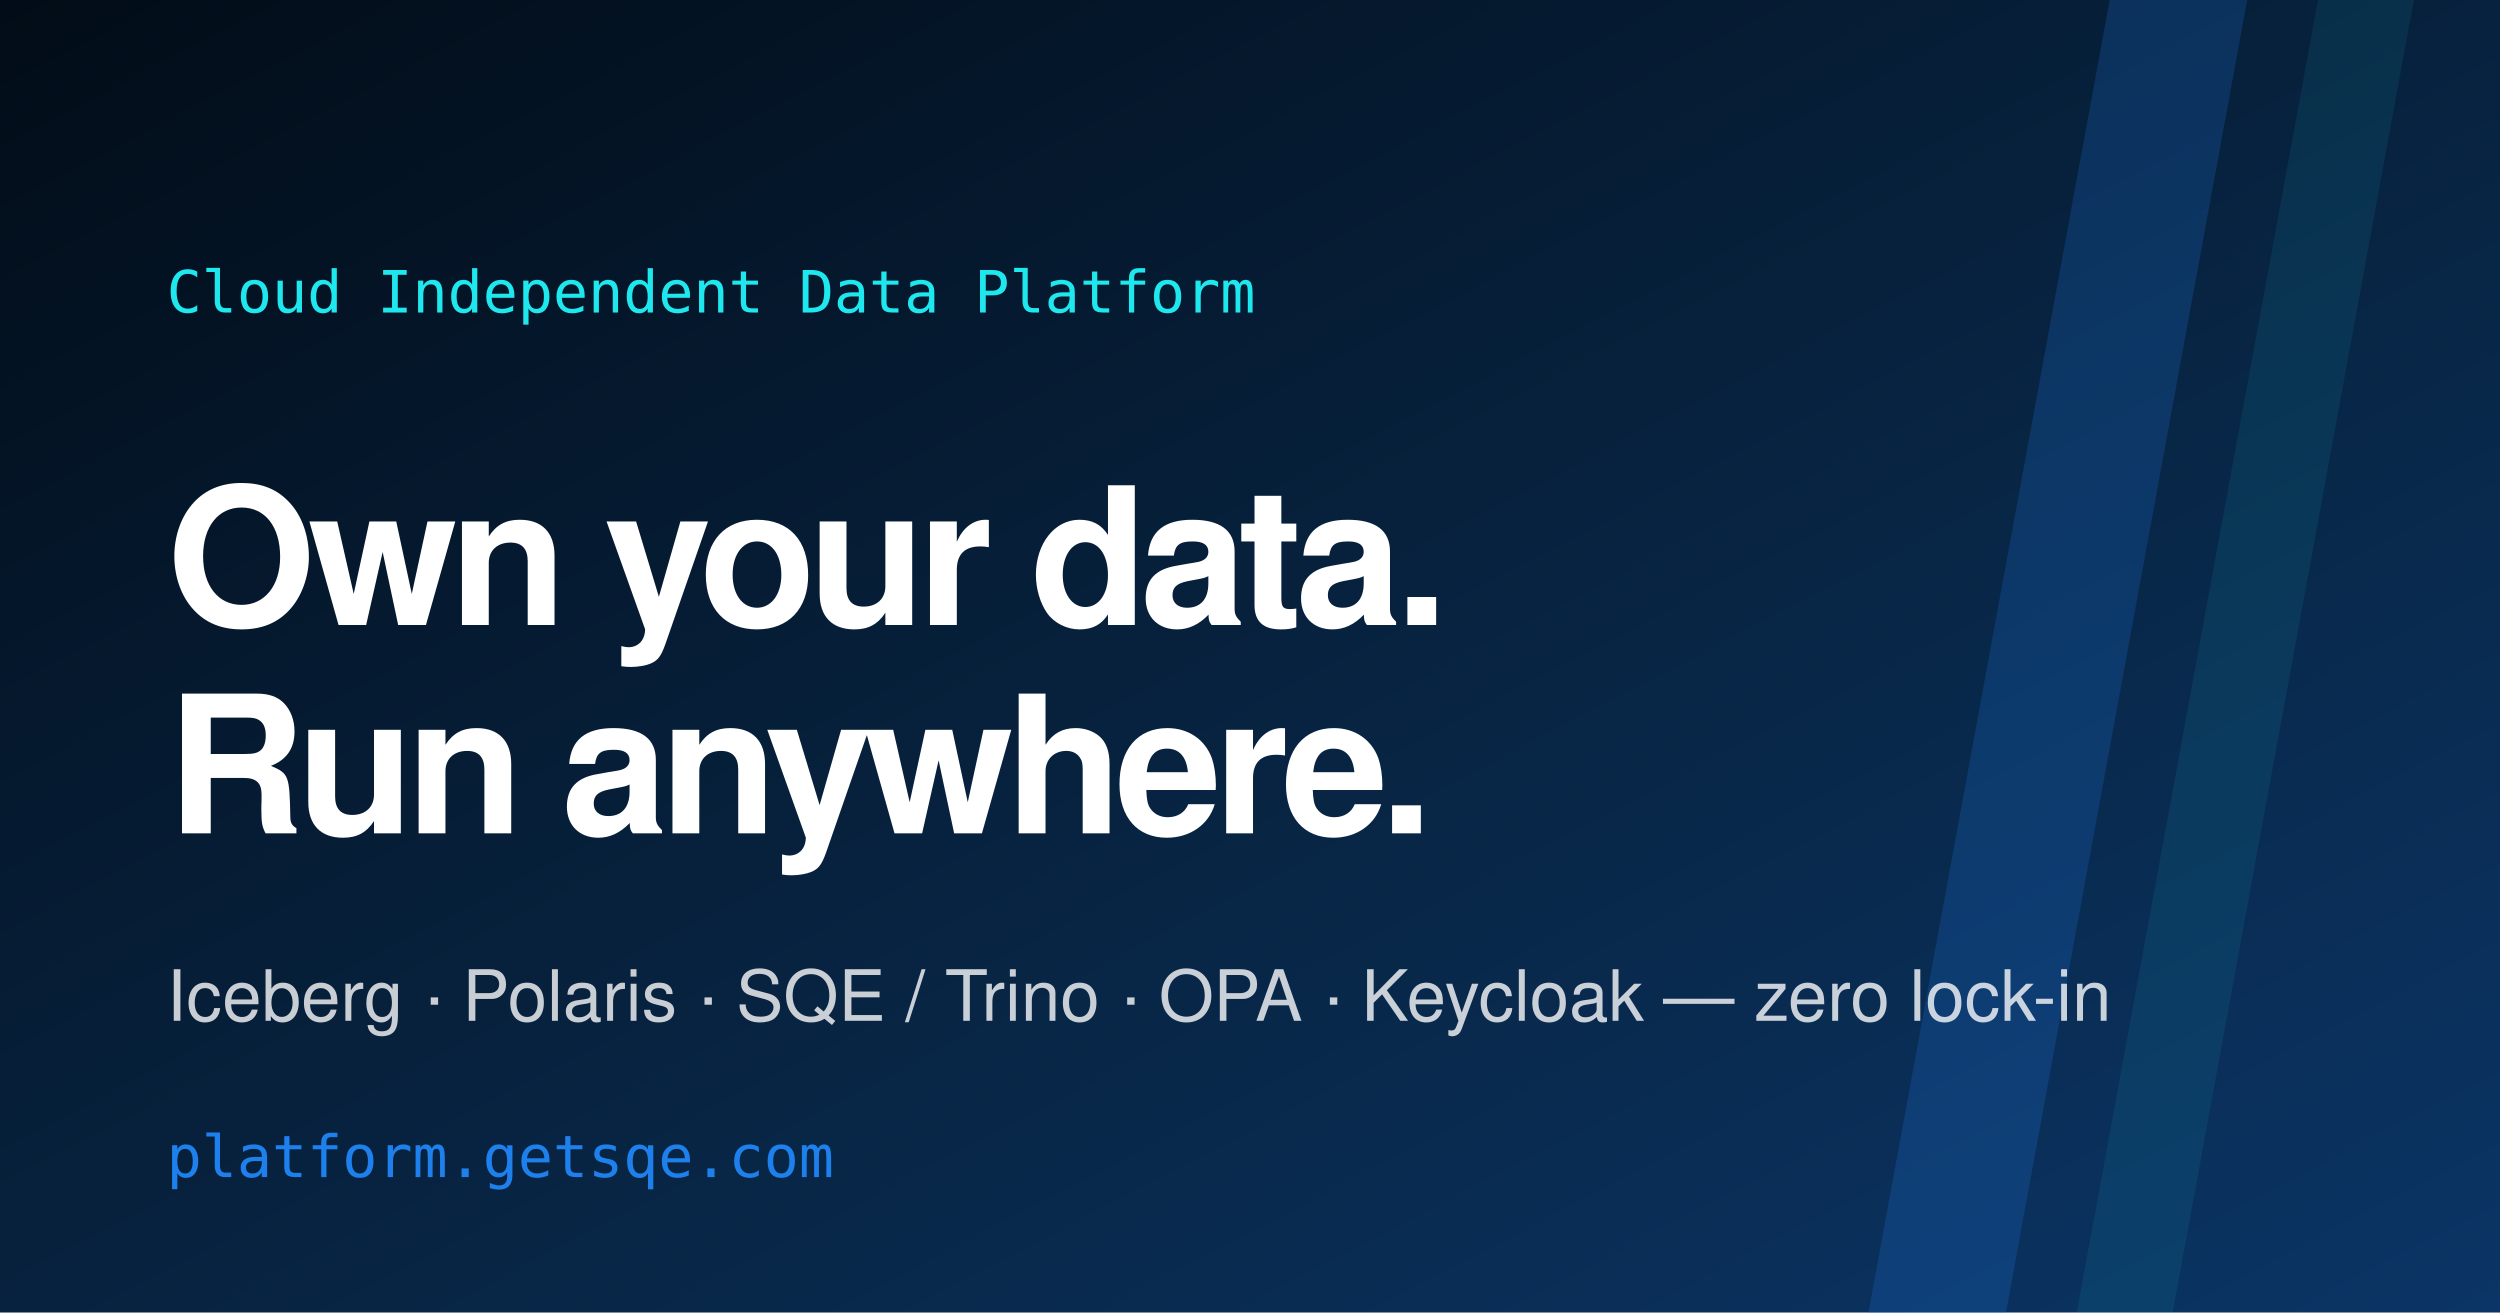
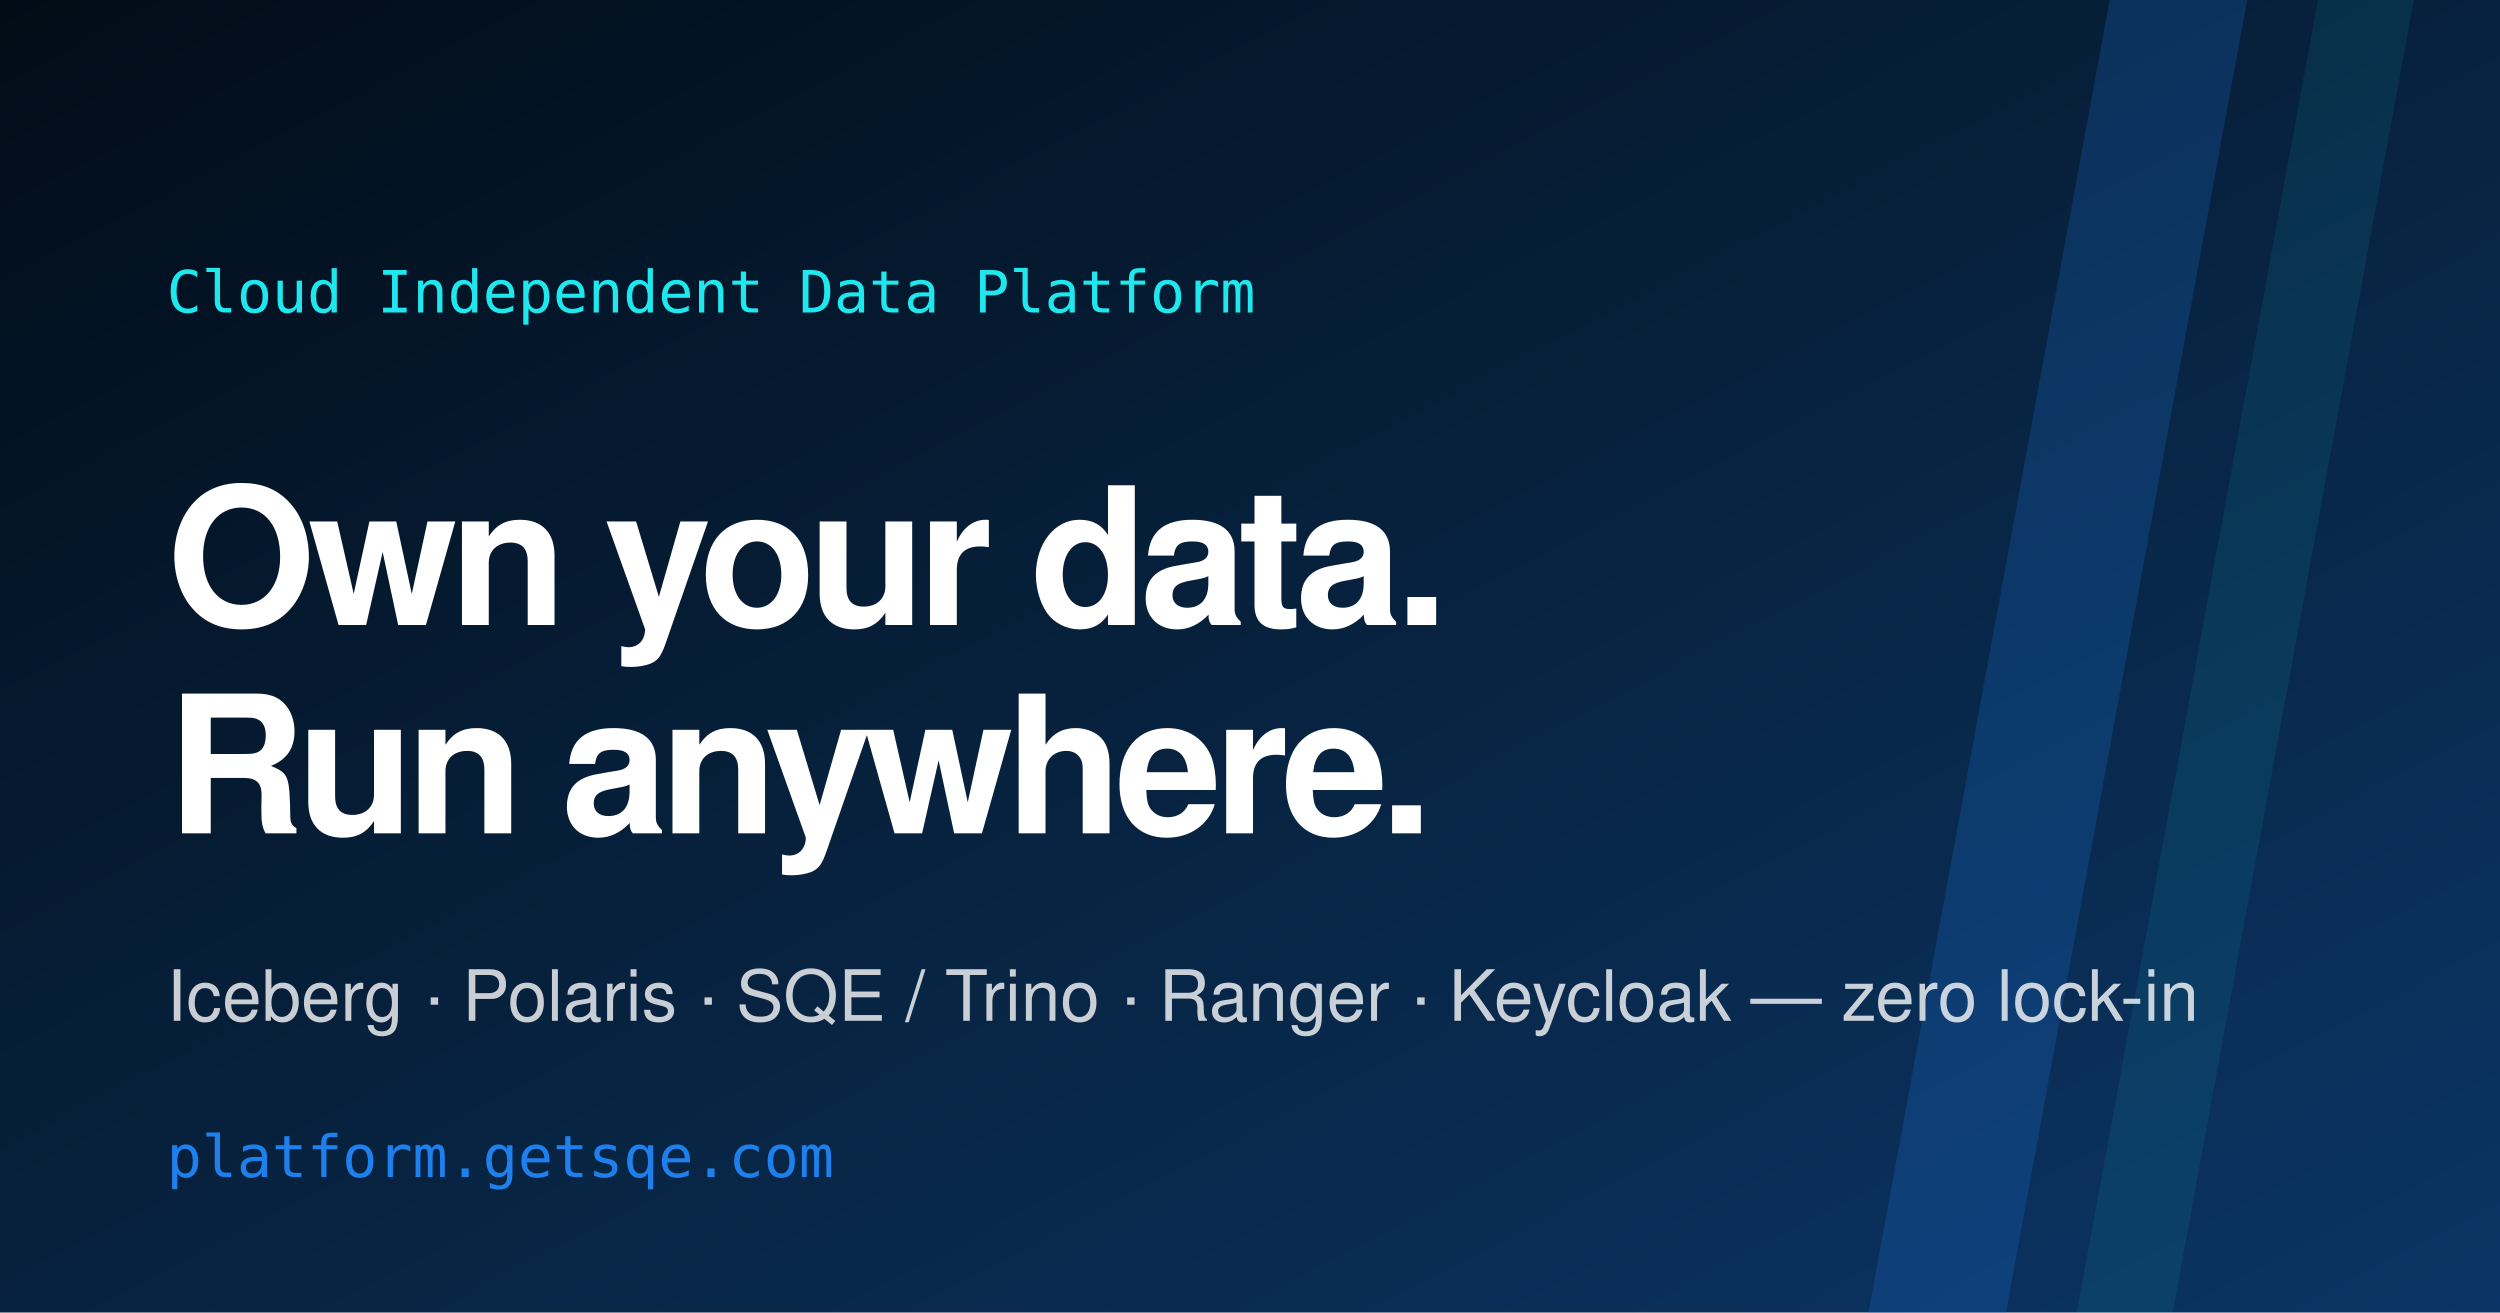
<svg xmlns="http://www.w3.org/2000/svg" viewBox="0 0 1200 630" width="1200" height="630">
  <defs>
    <linearGradient id="bg" x1="0" y1="0" x2="1" y2="1">
      <stop offset="0" stop-color="#020C17" />
      <stop offset="0.6" stop-color="#082646" />
      <stop offset="1" stop-color="#0B3566" />
    </linearGradient>
  </defs>
  <rect width="1200" height="630" fill="url(#bg)" />
  <path d="M 1020 -40 L 1086 -40 L 950 700 L 884 700 Z" fill="rgba(30,128,237,0.20)" />
  <path d="M 1120 -40 L 1166 -40 L 1030 700 L 984 700 Z" fill="rgba(30,232,237,0.08)" />
  <text x="80" y="150" font-family="'TT Interphases Mono', ui-monospace, monospace" font-size="28" fill="#1EE8ED">Cloud Independent Data Platform</text>
  <text x="80" y="300" font-family="'TT Interphases', -apple-system, 'Segoe UI', Helvetica, sans-serif" font-size="92" font-weight="800" fill="#FFFFFF" letter-spacing="-3.7">Own your data.</text>
  <text x="80" y="400" font-family="'TT Interphases', -apple-system, 'Segoe UI', Helvetica, sans-serif" font-size="92" font-weight="800" fill="#FFFFFF" letter-spacing="-3.7">Run anywhere.</text>
-   <text x="80" y="490" font-family="'TT Interphases', -apple-system, 'Segoe UI', Helvetica, sans-serif" font-size="34" font-weight="400" fill="rgba(255,255,255,0.78)">Iceberg · Polaris · SQE / Trino · OPA · Keycloak — zero lock-in</text>
+   <text x="80" y="490" font-family="'TT Interphases', -apple-system, 'Segoe UI', Helvetica, sans-serif" font-size="34" font-weight="400" fill="rgba(255,255,255,0.78)">Iceberg · Polaris · SQE / Trino · Ranger · Keycloak — zero lock-in</text>
  <text x="80" y="565" font-family="'TT Interphases Mono', ui-monospace, monospace" font-size="28" fill="#1E80ED">platform.getsqe.com</text>
</svg>
